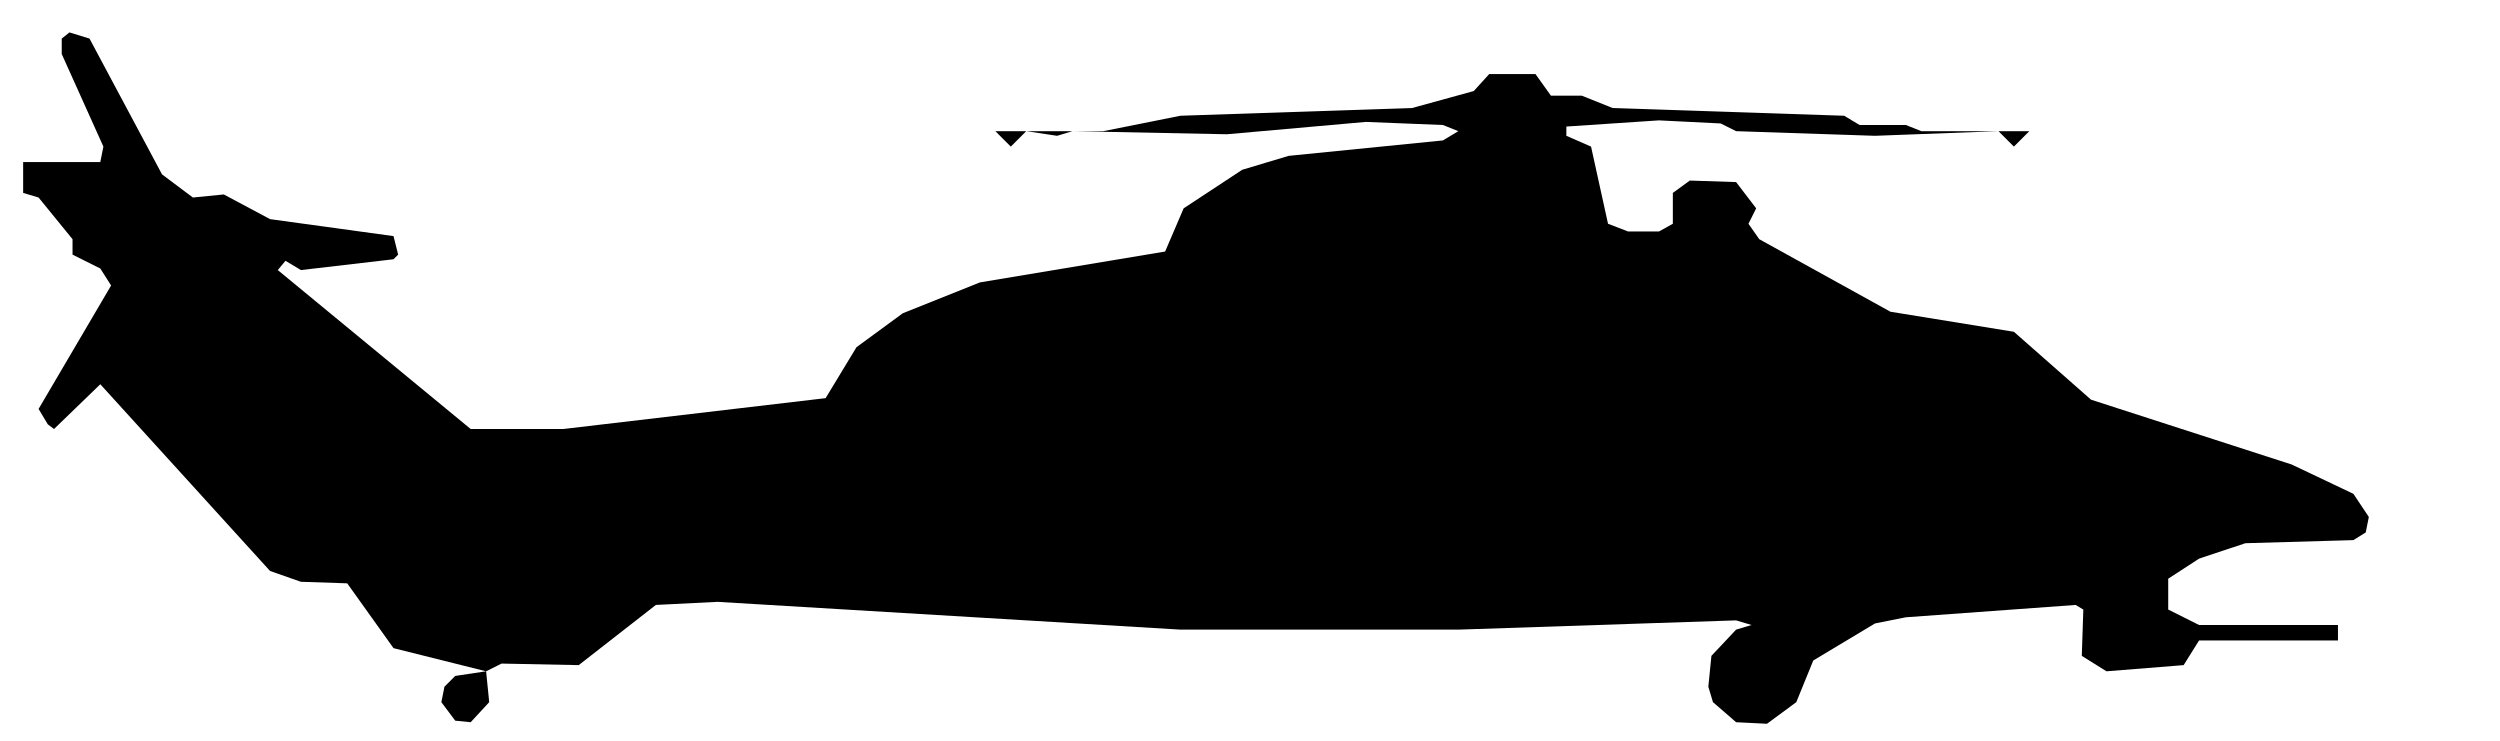
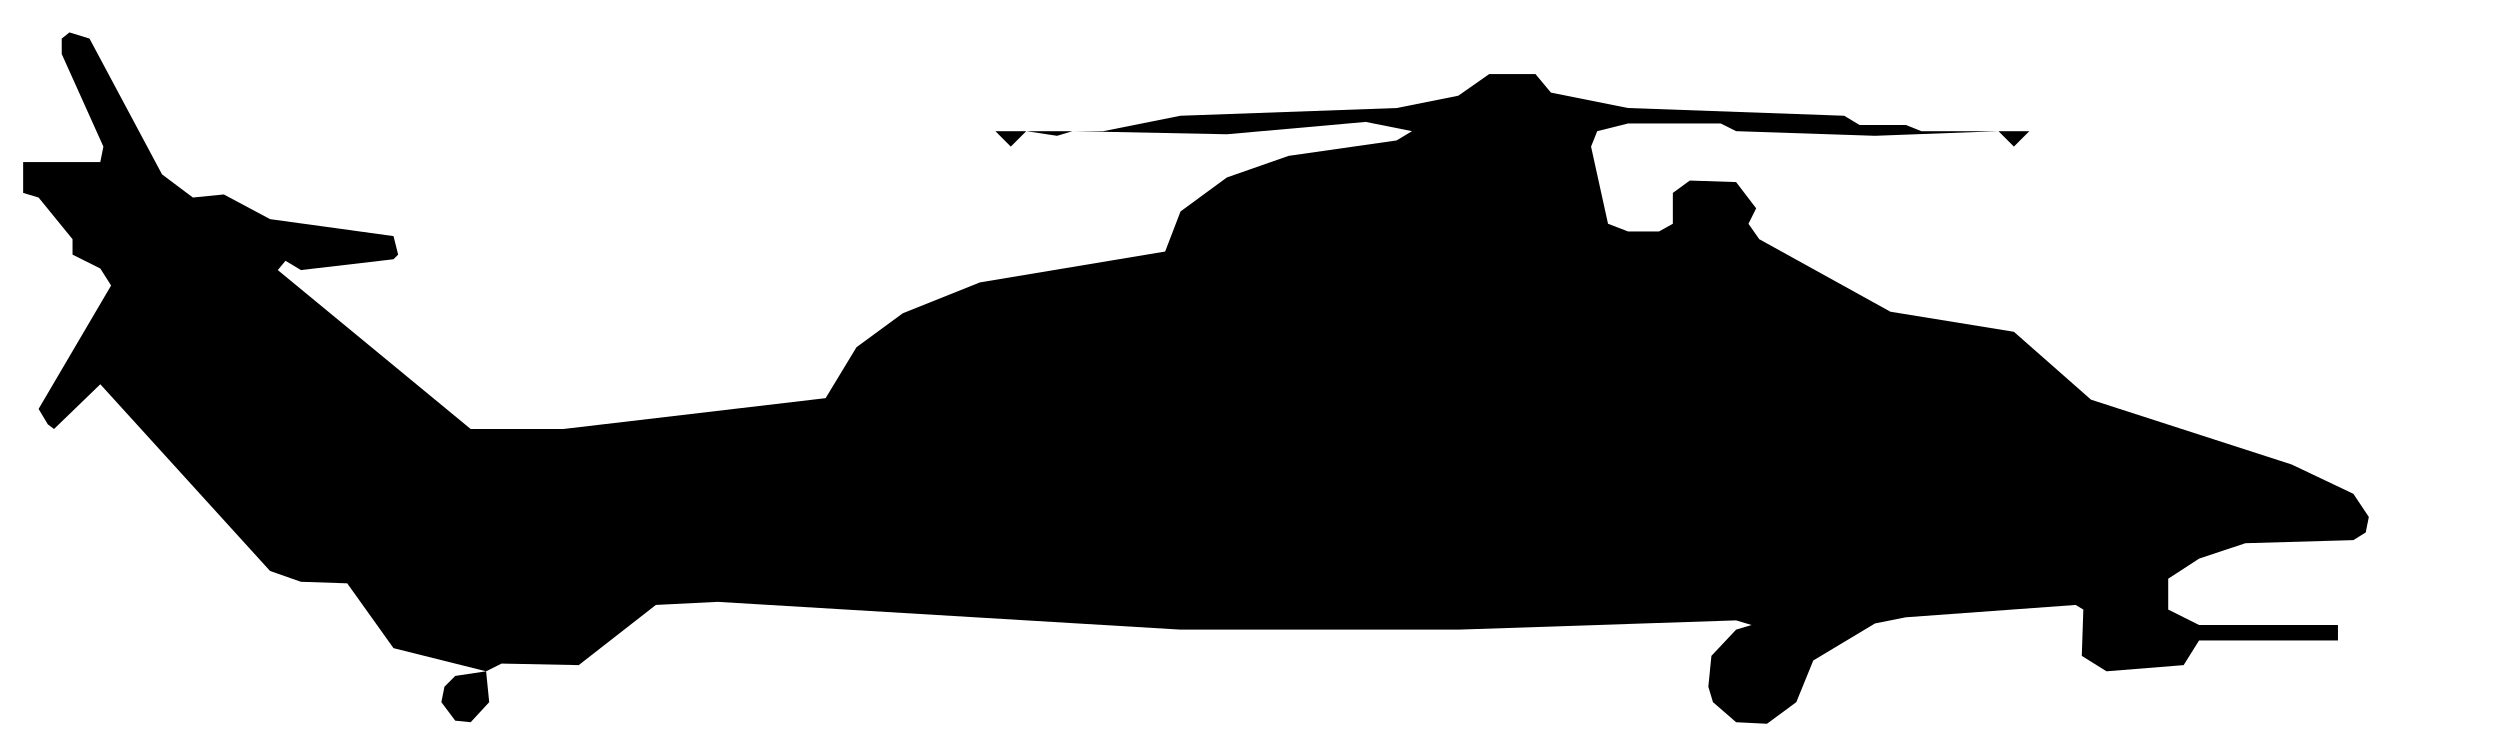
<svg xmlns="http://www.w3.org/2000/svg" viewBox="0 0 162 48" width="162" height="48" fill="currentColor" fill-rule="evenodd">
-   <path d="M29.5 46.7L30.5 46.8L31.7 45.5L31.5 43.5L32.5 43L37.5 43.1L42.5 39.2L46.5 39L76.5 40.8L94.5 40.8L112.5 40.2L113.5 40.5L112.5 40.8L110.9 42.5L110.7 44.5L111 45.5L112.5 46.8L114.5 46.9L116.4 45.5L117.5 42.8L121.5 40.4L123.5 40L134.5 39.2L135 39.5L134.9 42.5L136.5 43.5L141.5 43.1L142.5 41.5L151.5 41.5L151.5 40.5L142.5 40.5L140.5 39.5L140.5 37.5L142.5 36.2L145.5 35.2L152.5 35L153.3 34.5L153.5 33.5L152.5 32L148.5 30.1L135.5 25.9L130.5 21.5L122.5 20.2L114 15.5L113.3 14.5L113.8 13.5L112.5 11.8L109.5 11.7L108.4 12.5L108.4 14.5L107.5 15L105.5 15L104.2 14.5L103.1 9.5L101.5 8.8L101.5 8.2L107.5 7.8L111.5 8L112.5 8.5L121.5 8.8L129.5 8.5L130.5 9.5L131.5 8.5L133.5 8.5L124.5 8.5L123.5 8.1L120.5 8.1L119.5 7.5L104.5 7L102.5 6.2L100.5 6.2L99.5 4.8L96.5 4.8L95.5 5.9L91.5 7L76.5 7.5L71.5 8.5L62.5 8.5L64.5 8.5L65.5 9.5L66.5 8.5L68.5 8.8L69.5 8.5L79.5 8.7L88.5 7.9L93.5 8.1L94.5 8.5L93.5 9.1L83.5 10.1L80.5 11L76.7 13.5L75.5 16.3L63.5 18.3L58.5 20.3L55.5 22.5L53.5 25.8L36.5 27.8L30.5 27.8L18 17.5L18.5 16.9L19.5 17.5L25.5 16.8L25.8 16.5L25.5 15.3L17.5 14.2L14.5 12.6L12.5 12.8L10.5 11.3L5.8 2.5L4.5 2.1L4 2.5L4 3.5L6.7 9.5L6.5 10.5L1.5 10.5L1.5 12.5L2.5 12.8L4.7 15.5L4.7 16.5L6.5 17.4L7.2 18.5L2.5 26.5L3.1 27.5L3.5 27.8L6.5 24.9L17.5 37L19.5 37.7L22.5 37.8L25.5 42L31.5 43.5L29.5 43.8L28.8 44.5L28.6 45.5Z" />
+   <path d="M29.5 46.7L30.5 46.8L31.7 45.5L31.5 43.5L32.5 43L37.5 43.1L42.5 39.2L46.5 39L76.5 40.8L94.5 40.8L112.5 40.2L113.5 40.5L112.5 40.8L110.9 42.5L110.7 44.5L111 45.5L112.5 46.8L114.5 46.9L116.4 45.5L117.5 42.8L121.5 40.4L123.5 40L134.5 39.2L135 39.5L134.9 42.5L136.5 43.5L141.5 43.1L142.5 41.5L151.5 41.5L151.5 40.5L142.5 40.5L140.5 39.5L140.5 37.5L142.5 36.2L145.5 35.2L152.5 35L153.3 34.5L153.5 33.5L152.5 32L148.5 30.1L135.5 25.9L130.5 21.5L122.5 20.2L114 15.5L113.3 14.5L113.8 13.5L112.5 11.8L109.5 11.7L108.4 12.5L108.4 14.5L107.5 15L105.5 15L104.2 14.5L103.1 9.5L103.5 8.5L105.5 8L111.5 8L112.5 8.5L121.5 8.8L129.5 8.5L130.5 9.5L131.5 8.5L133.5 8.5L124.5 8.5L123.5 8.1L120.5 8.1L119.5 7.5L105.5 7L100.5 6L99.5 4.8L96.5 4.8L94.5 6.2L90.5 7L76.5 7.5L71.5 8.5L62.5 8.5L64.5 8.5L65.5 9.5L66.5 8.5L68.5 8.8L69.5 8.5L79.5 8.7L88.5 7.9L91.5 8.5L90.5 9.1L83.5 10.1L79.5 11.5L76.5 13.7L75.5 16.3L63.5 18.3L58.5 20.3L55.5 22.5L53.5 25.8L36.5 27.8L30.5 27.8L18 17.5L18.5 16.9L19.5 17.5L25.5 16.8L25.8 16.5L25.5 15.3L17.5 14.2L14.5 12.6L12.5 12.8L10.5 11.3L5.8 2.5L4.5 2.1L4 2.5L4 3.5L6.7 9.5L6.5 10.5L1.5 10.5L1.5 12.5L2.5 12.8L4.7 15.5L4.7 16.5L6.5 17.4L7.2 18.5L2.5 26.5L3.1 27.5L3.5 27.8L6.5 24.9L17.5 37L19.5 37.7L22.5 37.8L25.5 42L31.5 43.5L29.5 43.8L28.8 44.5L28.6 45.5Z" />
</svg>
